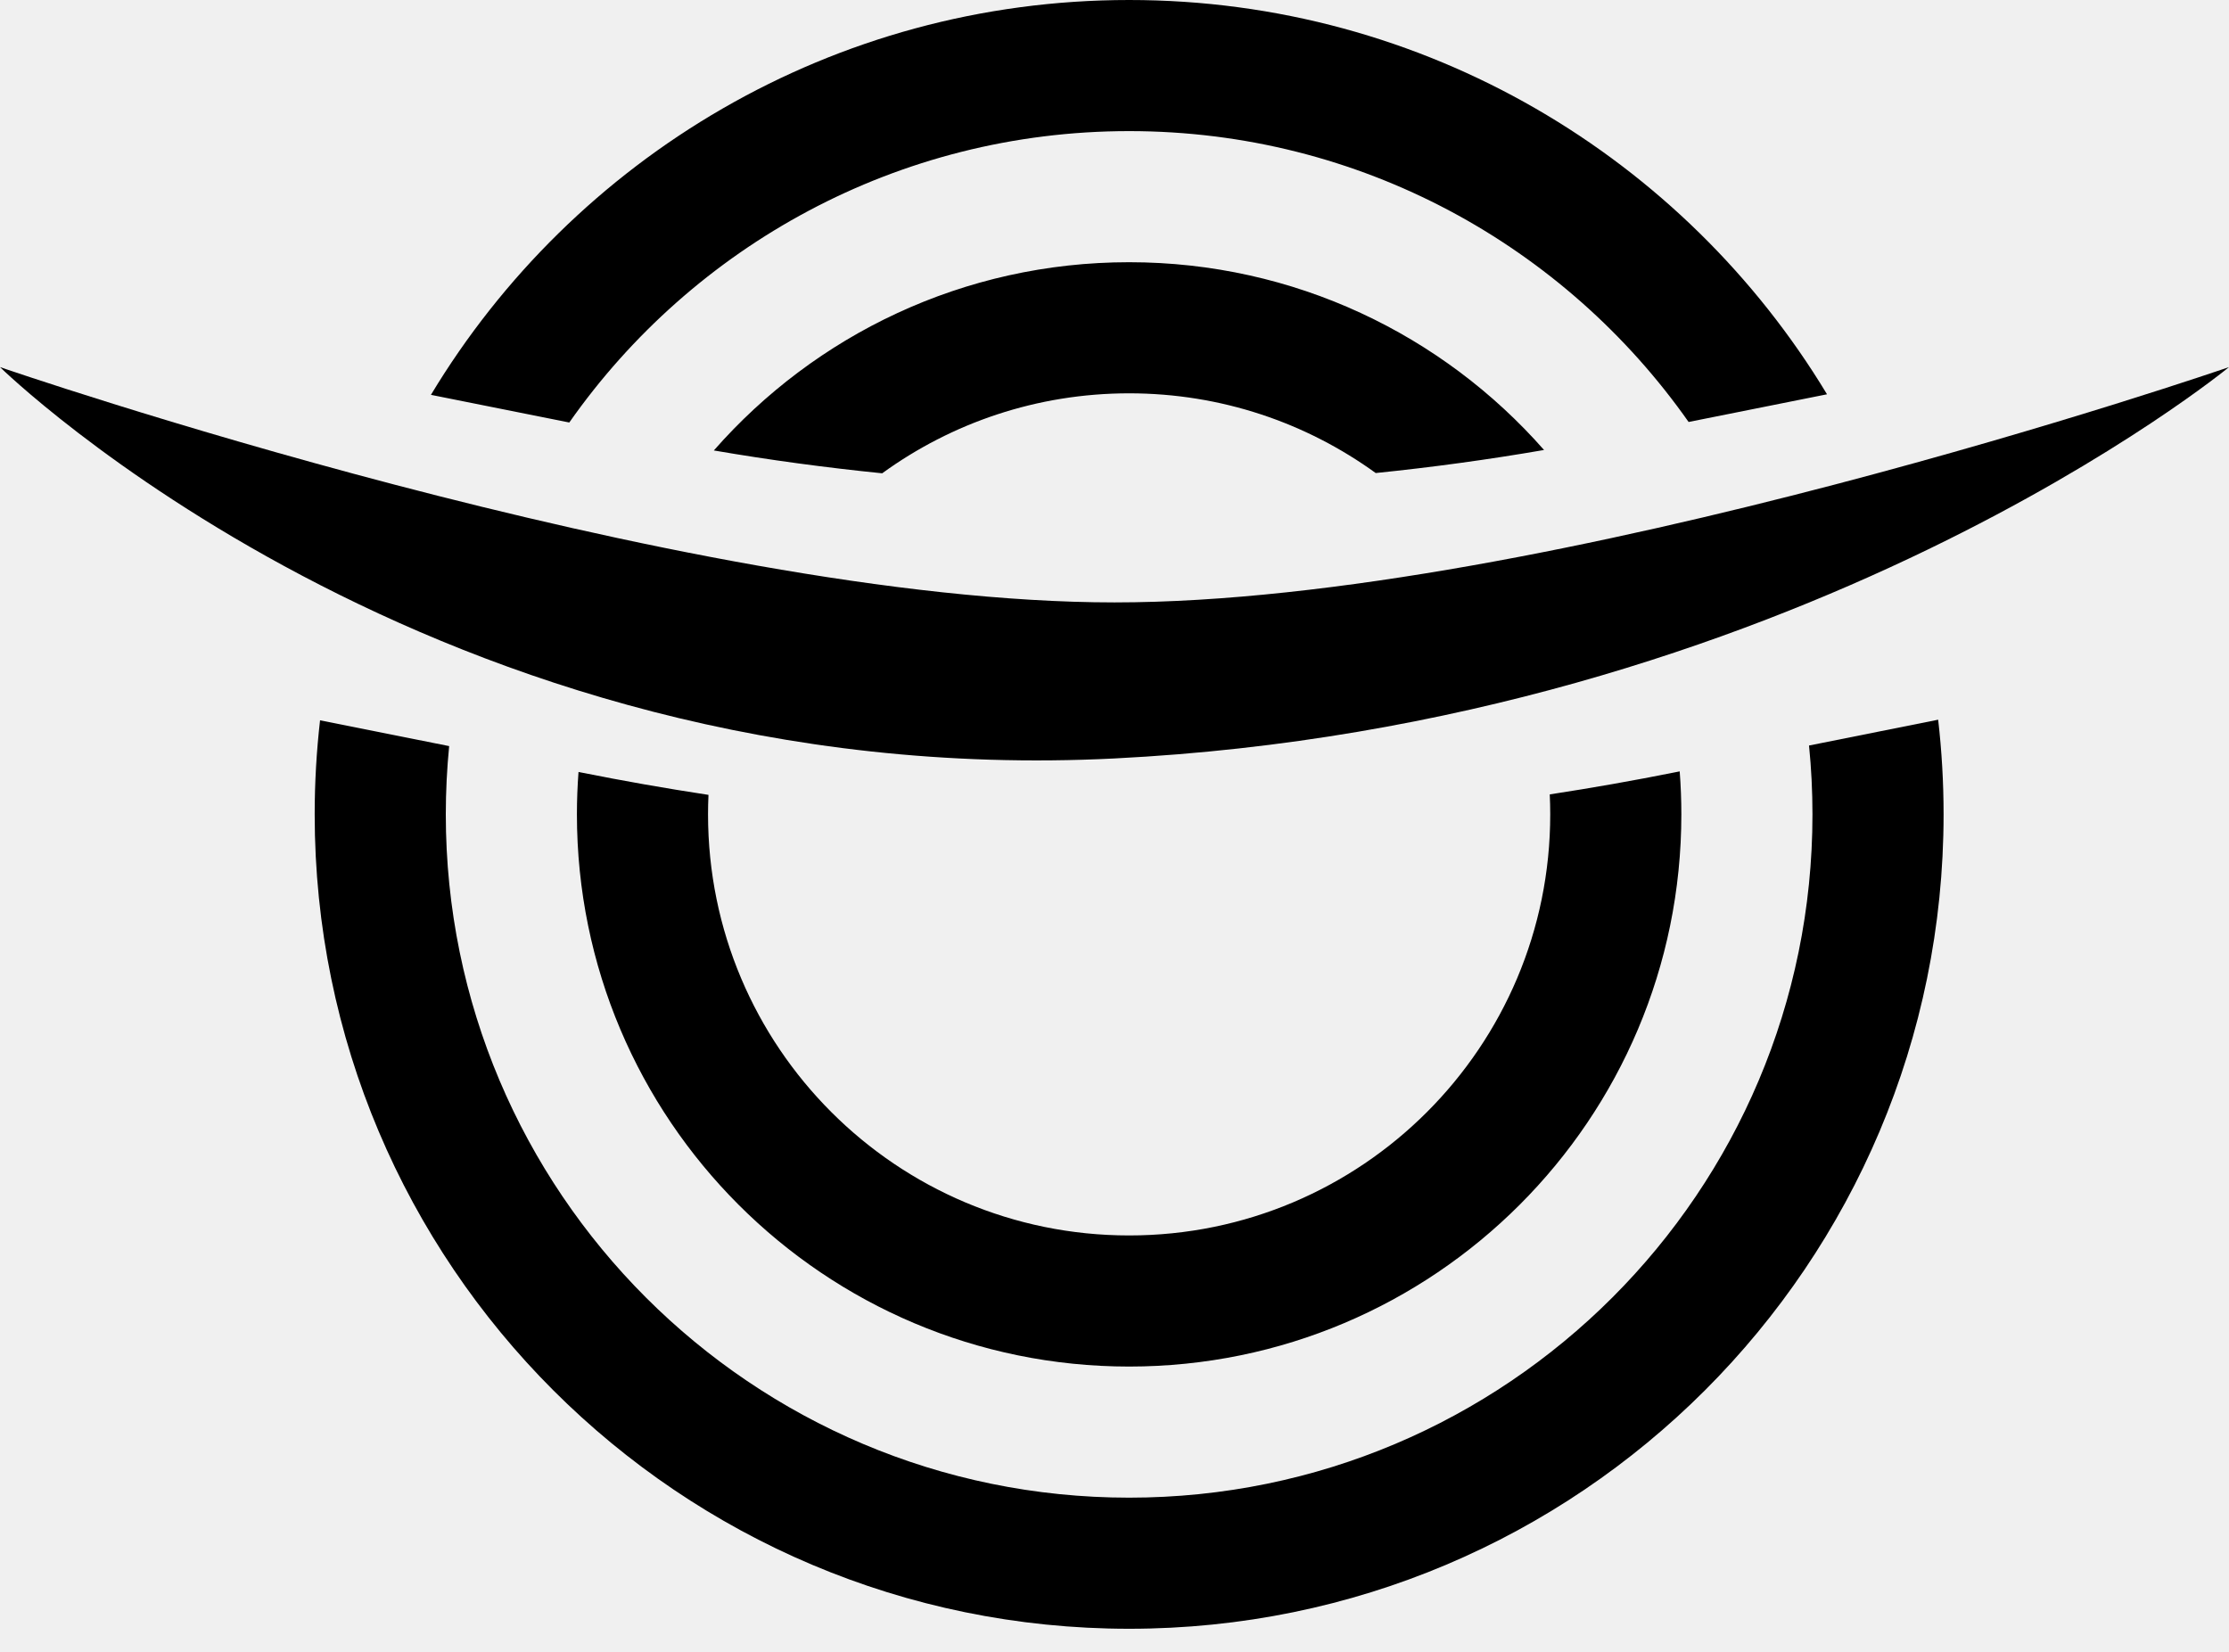
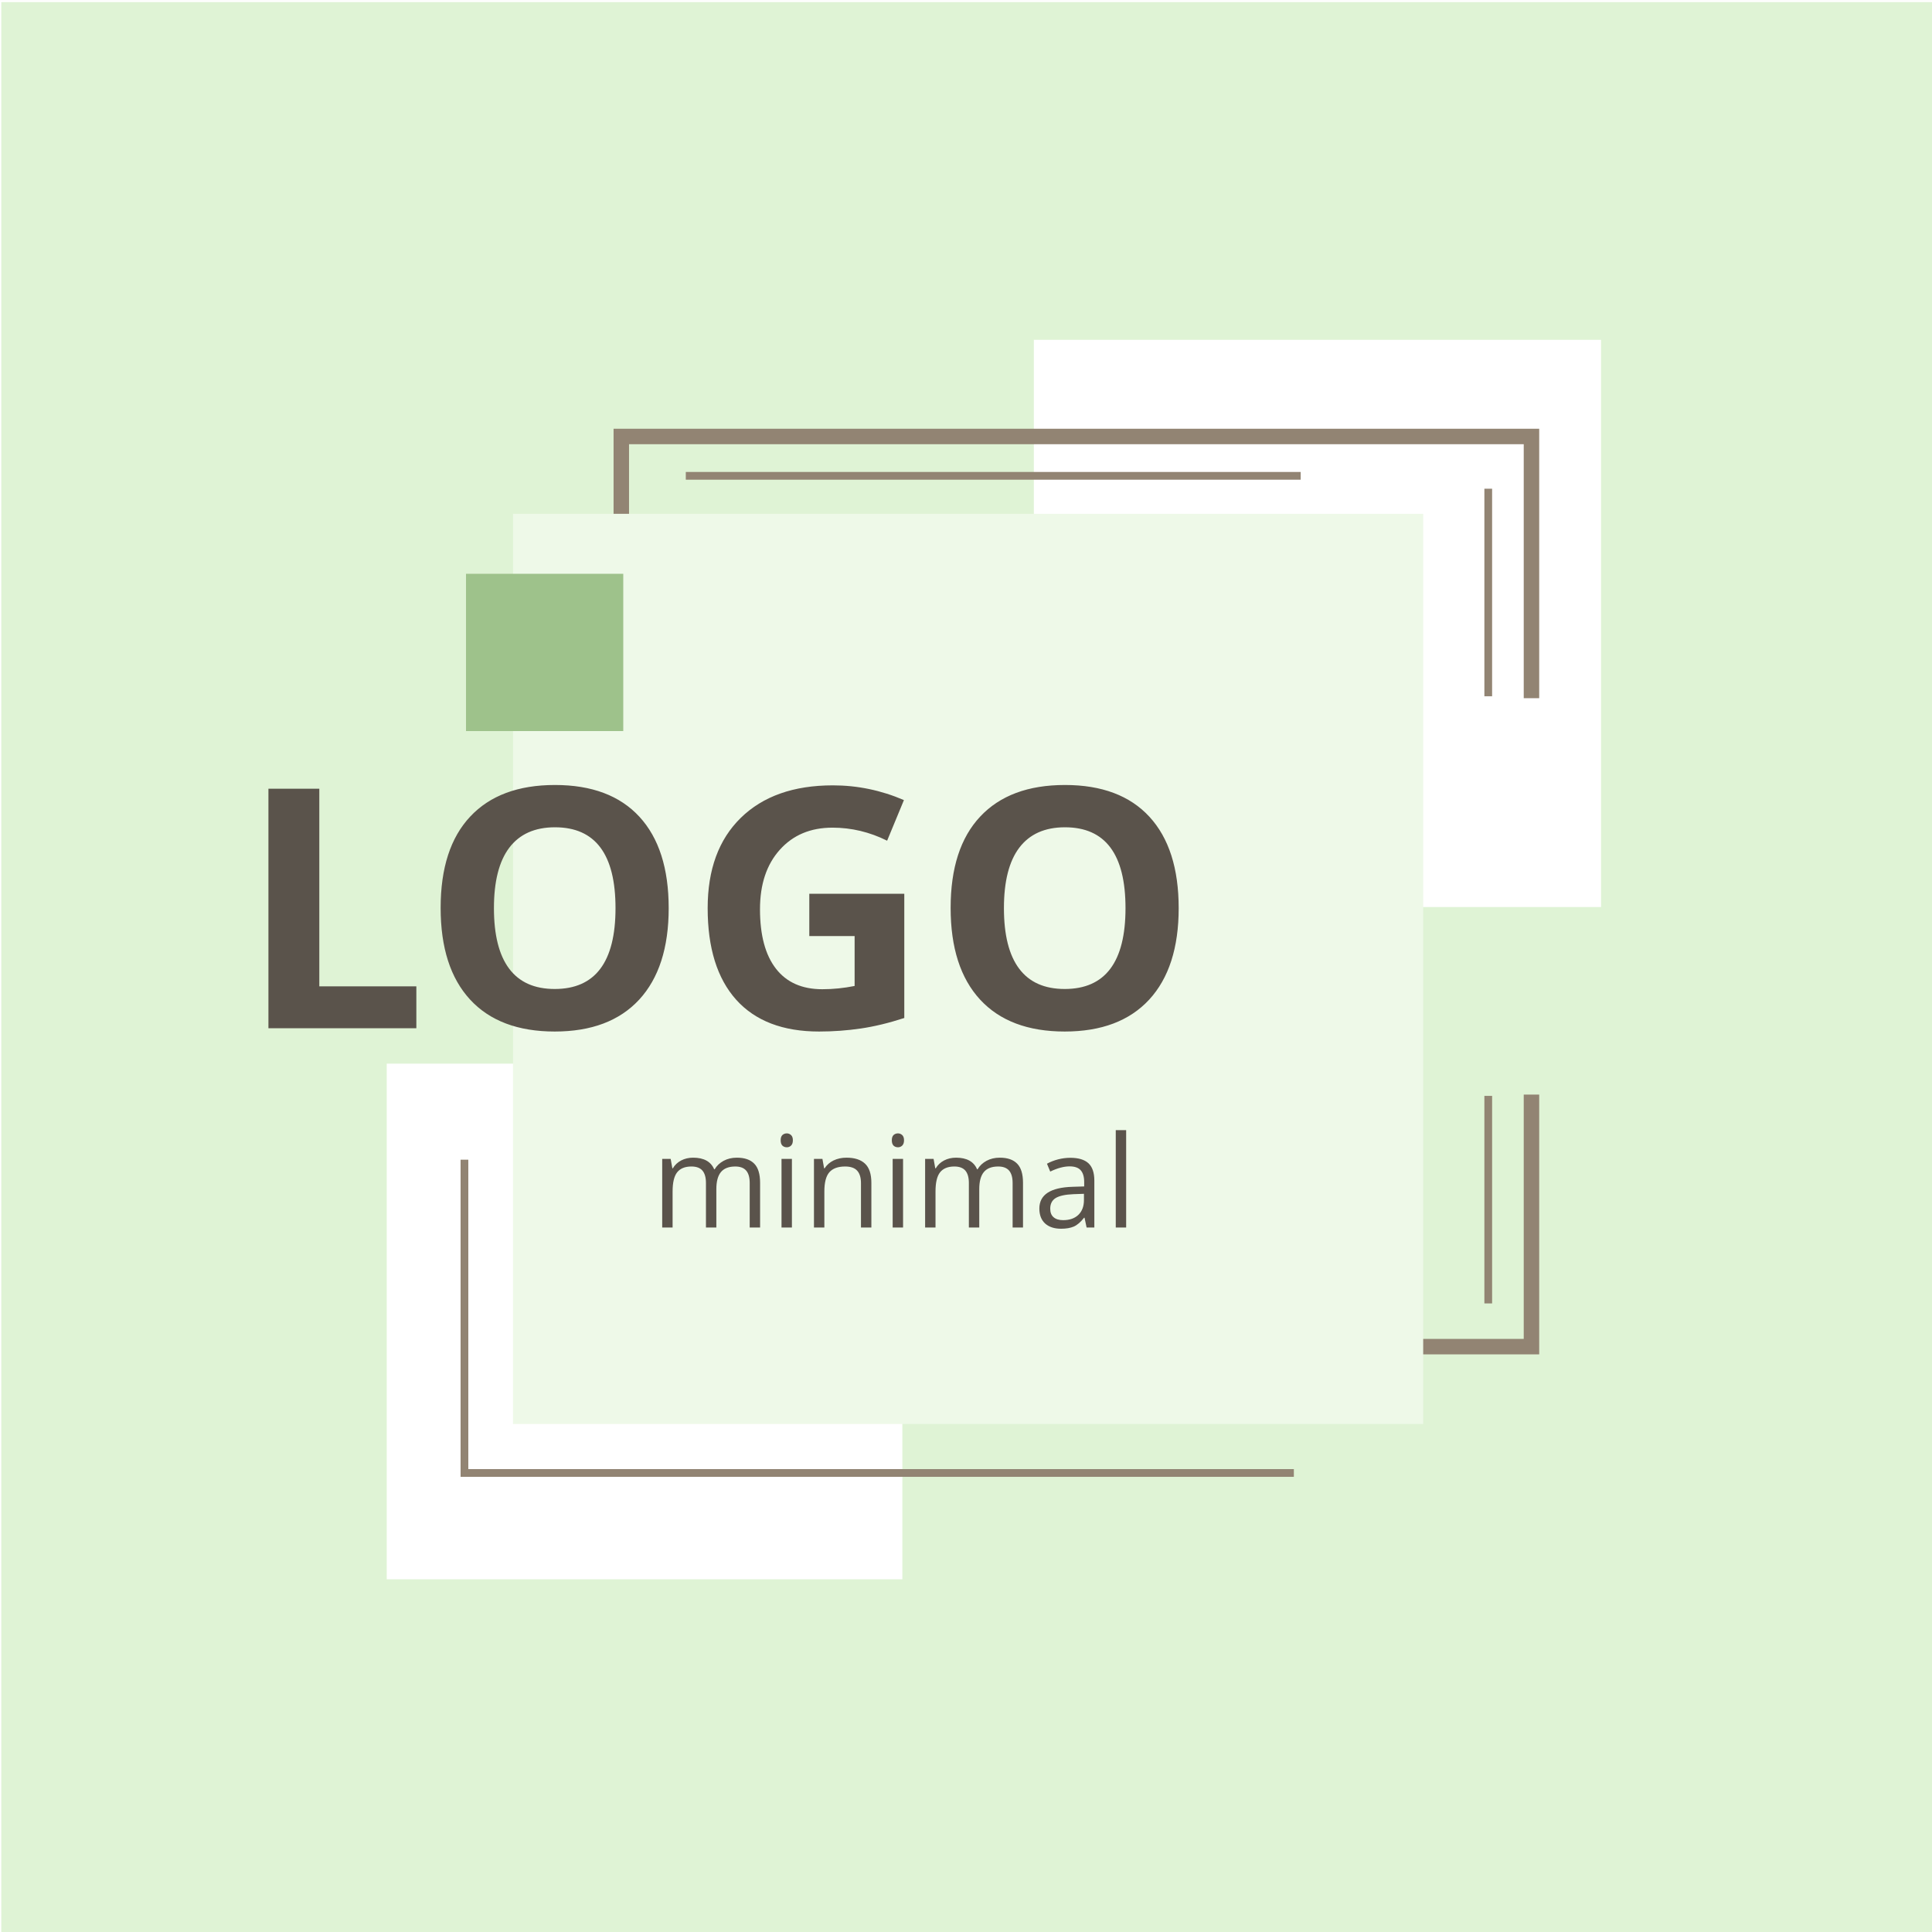
- <svg xmlns="http://www.w3.org/2000/svg" width="85" height="63" viewBox="0 0 85 63" fill="none">
-   <path fill-rule="evenodd" clip-rule="evenodd" d="M27.017 30.314C27.006 30.56 27 30.808 27 31.058C27 39.927 34.189 47.116 43.058 47.116C51.927 47.116 59.116 39.927 59.116 31.058C59.116 30.803 59.11 30.549 59.098 30.296C60.699 30.051 62.295 29.77 63.886 29.451L64.053 29.418C64.095 29.959 64.116 30.506 64.116 31.058C64.116 42.688 54.688 52.116 43.058 52.116C31.428 52.116 22 42.688 22 31.058C22 30.514 22.021 29.975 22.061 29.441L22.114 29.451C23.743 29.777 25.378 30.065 27.017 30.314ZM52.461 18.04C49.818 16.127 46.57 15 43.058 15C39.54 15 36.286 16.131 33.641 18.05C31.494 17.834 29.353 17.544 27.221 17.179C31.081 12.778 36.745 10 43.058 10C49.363 10 55.021 12.771 58.88 17.161C56.749 17.529 54.608 17.821 52.461 18.04ZM68.985 28.432C69.072 29.295 69.116 30.172 69.116 31.058C69.116 45.45 57.45 57.116 43.058 57.116C28.667 57.116 17 45.45 17 31.058C17 30.179 17.044 29.311 17.128 28.454L12.205 27.47C12.07 28.647 12 29.844 12 31.058C12 48.211 25.905 62.116 43.058 62.116C60.211 62.116 74.116 48.211 74.116 31.058C74.116 29.837 74.046 28.632 73.909 27.447L68.985 28.432ZM69.671 15.037L64.393 16.093C59.678 9.384 51.88 5 43.058 5C34.227 5 26.422 9.393 21.709 16.113L16.433 15.058C21.867 6.035 31.758 0 43.058 0C54.35 0 64.234 6.026 69.671 15.037Z" fill="black" />
-   <mask id="path-2-inside-1" fill="white">
-     <path d="M42.5 28.925C16.546 30.231 0 14 0 14C0 14 26 22.974 42.5 22.974C59 22.974 85 14 85 14C85 14 68.454 27.619 42.5 28.925Z" />
-   </mask>
-   <path d="M0 14L5.873 -3.015L-12.605 26.849L0 14ZM42.5 28.925L41.595 10.948L42.5 28.925ZM85 14L96.439 27.898L79.127 -3.015L85 14ZM0 14C-12.605 26.849 -12.6 26.855 -12.595 26.86C-12.593 26.862 -12.587 26.867 -12.584 26.871C-12.576 26.878 -12.569 26.885 -12.56 26.893C-12.544 26.909 -12.527 26.925 -12.509 26.943C-12.473 26.978 -12.432 27.017 -12.387 27.061C-12.297 27.147 -12.189 27.248 -12.064 27.365C-11.814 27.597 -11.495 27.887 -11.107 28.227C-10.333 28.906 -9.282 29.787 -7.966 30.797C-5.346 32.807 -1.615 35.375 3.117 37.872C12.559 42.854 26.401 47.758 43.405 46.903L41.595 10.948C32.645 11.398 25.237 8.839 19.917 6.033C17.268 4.635 15.241 3.227 13.948 2.235C13.307 1.743 12.863 1.366 12.631 1.162C12.515 1.061 12.454 1.004 12.448 0.999C12.446 0.997 12.458 1.008 12.484 1.033C12.497 1.045 12.513 1.061 12.533 1.081C12.544 1.09 12.555 1.101 12.566 1.113C12.572 1.119 12.579 1.125 12.585 1.131C12.588 1.134 12.593 1.139 12.595 1.141C12.6 1.145 12.605 1.15 0 14ZM43.405 46.903C59.328 46.101 72.316 41.53 81.317 37.178C85.834 34.995 89.418 32.833 91.955 31.151C93.227 30.308 94.245 29.579 94.995 29.02C95.37 28.741 95.679 28.503 95.92 28.314C96.041 28.219 96.144 28.137 96.231 28.067C96.274 28.032 96.313 28 96.348 27.972C96.365 27.958 96.382 27.945 96.397 27.932C96.404 27.926 96.412 27.92 96.419 27.914C96.422 27.911 96.428 27.907 96.429 27.906C96.434 27.902 96.439 27.898 85 14C73.561 0.102 73.566 0.099 73.57 0.095C73.572 0.093 73.576 0.089 73.579 0.087C73.586 0.082 73.591 0.077 73.597 0.073C73.608 0.063 73.618 0.055 73.628 0.047C73.647 0.032 73.661 0.02 73.673 0.011C73.695 -0.007 73.703 -0.013 73.696 -0.007C73.682 0.004 73.61 0.06 73.482 0.155C73.226 0.346 72.748 0.692 72.063 1.146C70.687 2.058 68.513 3.383 65.648 4.767C59.889 7.552 51.627 10.443 41.595 10.948L43.405 46.903ZM85 14C79.127 -3.015 79.129 -3.016 79.13 -3.016C79.131 -3.016 79.132 -3.017 79.133 -3.017C79.134 -3.017 79.135 -3.018 79.136 -3.018C79.137 -3.018 79.137 -3.018 79.135 -3.018C79.131 -3.016 79.121 -3.013 79.106 -3.008C79.074 -2.997 79.019 -2.978 78.94 -2.952C78.784 -2.899 78.537 -2.816 78.207 -2.707C77.547 -2.489 76.561 -2.169 75.317 -1.78C72.818 -1 69.327 0.039 65.375 1.075C57.005 3.268 48.283 4.974 42.5 4.974V40.974C53.217 40.974 65.745 38.193 74.5 35.899C79.111 34.691 83.151 33.487 86.043 32.585C87.494 32.132 88.668 31.751 89.494 31.478C89.908 31.341 90.235 31.232 90.468 31.153C90.584 31.114 90.677 31.082 90.744 31.059C90.778 31.047 90.806 31.038 90.828 31.031C90.838 31.027 90.847 31.024 90.855 31.021C90.859 31.02 90.862 31.019 90.865 31.018C90.867 31.017 90.868 31.017 90.869 31.016C90.871 31.016 90.873 31.015 85 14ZM42.5 4.974C36.717 4.974 27.995 3.268 19.625 1.075C15.673 0.039 12.182 -1 9.684 -1.78C8.439 -2.169 7.453 -2.489 6.793 -2.707C6.463 -2.816 6.216 -2.899 6.06 -2.952C5.981 -2.978 5.926 -2.997 5.895 -3.008C5.879 -3.013 5.869 -3.016 5.865 -3.018C5.863 -3.018 5.863 -3.018 5.864 -3.018C5.865 -3.018 5.866 -3.017 5.867 -3.017C5.868 -3.017 5.869 -3.016 5.87 -3.016C5.871 -3.016 5.873 -3.015 0 14C-5.873 31.015 -5.871 31.016 -5.869 31.016C-5.868 31.017 -5.866 31.017 -5.865 31.018C-5.862 31.019 -5.859 31.02 -5.855 31.021C-5.847 31.024 -5.838 31.027 -5.827 31.031C-5.806 31.038 -5.778 31.047 -5.744 31.059C-5.676 31.082 -5.584 31.114 -5.468 31.153C-5.235 31.232 -4.908 31.341 -4.494 31.478C-3.668 31.751 -2.494 32.132 -1.043 32.585C1.849 33.487 5.889 34.691 10.5 35.899C19.255 38.193 31.783 40.974 42.5 40.974V4.974Z" fill="black" mask="url(#path-2-inside-1)" />
+ <svg xmlns="http://www.w3.org/2000/svg" version="1.1" id="svg2" width="666.893" height="667" viewBox="0 0 333 333">
+   <defs id="defs6" />
+   <g id="g8" transform="matrix(1.333333,0,0,-1.333333,0,667)">
+     <g id="g10" transform="scale(0.1)">
+       <path d="m 0,2.5 h 5000 v 5000 H 0 Z" style="fill:#ffffff;fill-opacity:1;fill-rule:nonzero;stroke:none" id="path12" />
+       <path d="M 2501.67,2500 H 1.668 V 5000 H 2501.67 V 2500" style="fill:#dff3d5;fill-opacity:1;fill-rule:nonzero;stroke:none" id="path14" />
+       <path d="m 5001.67,2500 h -2500 v 2500 h 2500 V 2500" style="fill:#fde4ee;fill-opacity:1;fill-rule:nonzero;stroke:none" id="path16" />
+       <path d="M 2501.67,0 H 1.668 V 2500 H 2501.67 V 0" style="fill:#fef5d2;fill-opacity:1;fill-rule:nonzero;stroke:none" id="path18" />
+       <path d="m 2501.67,0 h 2500 v 2500 h -2500 z" style="fill:#d9f2e6;fill-opacity:1;fill-rule:nonzero;stroke:none" id="path20" />
+       <path d="M 1336.67,4563.34 H 2070 V 3830 h -733.33 v 733.34" style="fill:#ffffff;fill-opacity:1;fill-rule:nonzero;stroke:none" id="path22" />
+       <path d="M 500.004,3627.5 H 1166.67 V 2960.83 H 500.004 v 666.67" style="fill:#ffffff;fill-opacity:1;fill-rule:nonzero;stroke:none" id="path24" />
+       <path d="m 1990.05,4100 v 348.38 H 793.289 V 3251.62 H 1990.05 v 335.88 h -20 V 3271.62 H 813.289 V 4428.38 H 1970.05 V 4100 h 20" style="fill:#928473;fill-opacity:1;fill-rule:nonzero;stroke:none" id="path26" />
+       <path d="M 595.496,3503.33 V 3093.29 H 1672.84 v 10 H 605.496 v 400.04 h -10" style="fill:#928473;fill-opacity:1;fill-rule:nonzero;stroke:none" id="path28" />
+       <path d="M 1840.05,4338.38 H 663.289 V 3161.62 H 1840.05 v 1176.76" style="fill:#eef9e8;fill-opacity:1;fill-rule:nonzero;stroke:none" id="path30" />
+       <path d="M 805.832,4260.84 H 602.504 V 4057.5 h 203.328 v 203.34" style="fill:#9ec28b;fill-opacity:1;fill-rule:nonzero;stroke:none" id="path32" />
+       <g id="g34" transform="scale(10)">
+         <text xml:space="preserve" transform="matrix(1,0,0,-1,30.8148,367.325)" style="font-variant:normal;font-weight:bold;font-size:43.381px;font-family:OpenSans;-inkscape-font-specification:OpenSans-Bold;writing-mode:lr-tb;fill:#5a534b;fill-opacity:1;fill-rule:nonzero;stroke:none" id="text38">
+           <tspan x="0 46.198 102.416 155.519" y="0" id="tspan36">LOGO</tspan>
+         </text>
+         <text xml:space="preserve" transform="matrix(1,0,0,-1,84.1953,341.5621)" style="font-variant:normal;font-weight:normal;font-size:16.584px;font-family:OpenSans;-inkscape-font-specification:OpenSans;writing-mode:lr-tb;fill:#5a534b;fill-opacity:1;fill-rule:nonzero;stroke:none" id="text42">
+           <tspan x="0 18.743 26.254 39.75 47.261 66.004 78.544" y="0" id="tspan40">minimal</tspan>
+         </text>
+       </g>
+       <path d="m 886.668,4382.5 h 795.004 v 10 H 886.668 Z" style="fill:#928473;fill-opacity:1;fill-rule:nonzero;stroke:none" id="path44" />
+       <path d="m 1919.17,3317.5 h 10 v 268.332 h -10 z" style="fill:#928473;fill-opacity:1;fill-rule:nonzero;stroke:none" id="path46" />
+       <path d="m 1919.17,4102.5 h 10 v 268.336 h -10 z" style="fill:#928473;fill-opacity:1;fill-rule:nonzero;stroke:none" id="path48" />
+       <path d="m 2025.72,875 -5,8.66 L 1376.2,511.551 736.68,880.77 v 738.46 l 639.52,369.22 639.52,-369.22 V 875 h 10 l -5,8.66 5,-8.66 h 10 v 755.77 L 1376.2,2011.55 716.68,1630.77 V 869.23 L 1376.2,488.449 2035.72,869.23 V 875 h -10" style="fill:#928473;fill-opacity:1;fill-rule:nonzero;stroke:none" id="path50" />
+       <path d="M 758.824,1190 V 630 L 1243.8,350 1728.78,630 v 560 L 1243.8,1470 758.824,1190" style="fill:#f3d59e;fill-opacity:1;fill-rule:nonzero;stroke:none" id="path52" />
+       <path d="M 597.613,1625 V 875 l 649.527,-375 649.51,375 v 750 l -649.51,375 -649.527,-375" style="fill:#ffffff;fill-opacity:1;fill-rule:nonzero;stroke:none" id="path54" />
+       <g id="g56" transform="scale(10)">
+         <text xml:space="preserve" transform="matrix(1,0,0,-1,85.4758,134.992)" style="font-variant:normal;font-weight:bold;font-size:43.381px;font-family:OpenSans;-inkscape-font-specification:OpenSans-Bold;writing-mode:lr-tb;fill:#5a534b;fill-opacity:1;fill-rule:nonzero;stroke:none" id="text62">
+           <tspan x="0 46.198" y="0" id="tspan58">LO</tspan>
+           <tspan x="-3.453 49.651" y="52.057" id="tspan60">GO</tspan>
+         </text>
+         <text xml:space="preserve" transform="matrix(0.866146,-0.499792,-0.499792,-0.866146,137.527,206.452)" style="font-variant:normal;font-weight:normal;font-size:16.584px;font-family:OpenSans;-inkscape-font-specification:OpenSans;writing-mode:lr-tb;fill:#5a534b;fill-opacity:1;fill-rule:nonzero;stroke:none" id="text68">
+           <tspan x="0 18.743 26.254 39.749 47.26 66.004" y="0" id="tspan64">minima</tspan>
+           <tspan x="78.543" y="-0.001" id="tspan66">l</tspan>
+         </text>
+       </g>
+       <path d="M 450.992,1317.5 V 1189.17 L 562.137,1125 673.273,1189.17 V 1317.5 L 562.137,1381.67 450.992,1317.5" style="fill:#f8b273;fill-opacity:1;fill-rule:nonzero;stroke:none" id="path70" />
+       <path d="m 554.168,730 h 10 v 365 h -10 z" style="fill:#928473;fill-opacity:1;fill-rule:nonzero;stroke:none" id="path72" />
+       <path d="m 1960.83,1233.33 h 10 v 365 h -10 z" style="fill:#928473;fill-opacity:1;fill-rule:nonzero;stroke:none" id="path74" />
+       <path d="m 4362.14,858.391 c -220.82,0 -399.83,175.329 -399.83,391.609 0,216.28 179.01,391.61 399.83,391.61 220.82,0 399.82,-175.33 399.82,-391.61 0,-216.28 -179,-391.609 -399.82,-391.609" style="fill:#b9e7d3;fill-opacity:1;fill-rule:nonzero;stroke:none" id="path76" />
+       <path d="m 3171.2,858.391 c -220.82,0 -399.83,175.329 -399.83,391.609 0,216.28 179.01,391.61 399.83,391.61 220.82,0 399.82,-175.33 399.82,-391.61 0,-216.28 -179,-391.609 -399.82,-391.609" style="fill:#b9e7d3;fill-opacity:1;fill-rule:nonzero;stroke:none" id="path78" />
+       <path d="M 4530.43,1079.24 C 4453.37,792.059 4186.33,579.98 3868.59,580 c -189.04,0 -360.08,75.031 -483.91,196.309 -123.82,121.3 -200.33,288.701 -200.34,473.691 0.01,184.99 76.52,352.39 200.34,473.69 123.83,121.28 294.87,196.31 483.91,196.31 283.54,0.01 526.7,-168.85 630.52,-409.28 l 18.36,7.93 c -106.96,247.7 -357.27,421.34 -648.88,421.35 -194.38,0 -370.47,-77.19 -497.91,-202.02 -127.44,-124.81 -206.34,-297.41 -206.34,-487.98 0,-190.57 78.9,-363.168 206.34,-487.98 C 3498.12,637.191 3674.21,560 3868.59,560 c 326.79,0.02 601.71,218.059 681.15,514.06 l -19.31,5.18" style="fill:#928473;fill-opacity:1;fill-rule:nonzero;stroke:none" id="path80" />
+       <path d="m 4444.83,1250 c 0,-375.559 -310.83,-680 -694.26,-680 -383.42,0 -694.25,304.441 -694.25,680 0,375.56 310.83,680 694.25,680 383.43,0 694.26,-304.44 694.26,-680" style="fill:#ffffff;fill-opacity:1;fill-rule:nonzero;stroke:none" id="path82" />
+       <path d="m 3556.82,1823.33 c 0,-69.95 -57.9,-126.66 -129.32,-126.66 -71.42,0 -129.32,56.71 -129.32,126.66 0,69.96 57.9,126.67 129.32,126.67 71.42,0 129.32,-56.71 129.32,-126.67" style="fill:#74cfaa;fill-opacity:1;fill-rule:nonzero;stroke:none" id="path84" />
+       <g id="g86" transform="scale(10)">
+         <text xml:space="preserve" transform="matrix(1,0,0,-1,283.815,114.325)" style="font-variant:normal;font-weight:bold;font-size:43.381px;font-family:OpenSans;-inkscape-font-specification:OpenSans-Bold;writing-mode:lr-tb;fill:#5a534b;fill-opacity:1;fill-rule:nonzero;stroke:none" id="text90">
+           <tspan x="0 46.198 102.416 155.519" y="0" id="tspan88">LOGO</tspan>
+         </text>
+         <text xml:space="preserve" transform="matrix(1,0,0,-1,337.1951,88.5621)" style="font-variant:normal;font-weight:normal;font-size:16.584px;font-family:OpenSans;-inkscape-font-specification:OpenSans;writing-mode:lr-tb;fill:#5a534b;fill-opacity:1;fill-rule:nonzero;stroke:none" id="text94">
+           <tspan x="0 18.743 26.254 39.75 47.261 66.004 78.544" y="0" id="tspan92">minimal</tspan>
+         </text>
+       </g>
+       <path d="m 3099.17,812.5 h 620 v 10 h -620 z" style="fill:#928473;fill-opacity:1;fill-rule:nonzero;stroke:none" id="path96" />
+       <path d="m 4044.15,4516.66 -438.69,-759.82 h 877.37 z" style="fill:#ffffff;fill-opacity:1;fill-rule:nonzero;stroke:none" id="path98" />
+       <path d="m 3218.64,4118.98 -438.68,-759.83 h 877.37 z" style="fill:#fbcfe4;fill-opacity:1;fill-rule:nonzero;stroke:none" id="path100" />
+       <path d="m 3890.49,4497.54 -8.66,5 -626.47,-1085.08 h 1270.27 l -635.14,1100.08 -8.66,-15 8.66,-5 -8.66,-5 609.16,-1055.08 H 3290 l 609.15,1055.08 -8.66,5 -8.66,-5 8.66,5" style="fill:#928473;fill-opacity:1;fill-rule:nonzero;stroke:none" id="path102" />
+       <path d="m 3016.57,2992.9 h 1459.47 v 10 H 3016.57 Z" style="fill:#928473;fill-opacity:1;fill-rule:nonzero;stroke:none" id="path104" />
+       <path d="M 3736.84,4493.91 2957.8,3144.57 h 1558.09 z" style="fill:#ffffff;fill-opacity:1;fill-rule:nonzero;stroke:none" id="path106" />
+       <g id="g108" transform="scale(10)">
+         <text xml:space="preserve" transform="matrix(1,0,0,-1,330.695,283.562)" style="font-variant:normal;font-weight:normal;font-size:16.584px;font-family:OpenSans;-inkscape-font-specification:OpenSans;writing-mode:lr-tb;fill:#5a534b;fill-opacity:1;fill-rule:nonzero;stroke:none" id="text112">
+           <tspan x="0 18.743 26.254 39.75 47.261 66.004 78.544" y="0" id="tspan110">minimal</tspan>
+         </text>
+         <text xml:space="preserve" transform="matrix(1,0,0,-1,333.4762,378.9921)" style="font-variant:normal;font-weight:bold;font-size:43.381px;font-family:OpenSans;-inkscape-font-specification:OpenSans-Bold;writing-mode:lr-tb;fill:#5a534b;fill-opacity:1;fill-rule:nonzero;stroke:none" id="text118">
+           <tspan x="0 46.198" y="0" id="tspan114">LO</tspan>
+           <tspan x="-3.453 49.65" y="52.057" id="tspan116">GO</tspan>
+         </text>
+       </g>
+       <path d="m 3583.94,4429.45 -132.9,-230.19 h 265.8 z" style="fill:#f689ca;fill-opacity:1;fill-rule:nonzero;stroke:none" id="path120" />
+       <path d="m 4235,3231.67 h 440 v 10 h -440 z" style="fill:#928473;fill-opacity:1;fill-rule:nonzero;stroke:none" id="path122" />
+       <path d="m 4015.22,4155.8 -132.14,228.89 -8.66,-5 132.14,-228.89" style="fill:#928473;fill-opacity:1;fill-rule:nonzero;stroke:none" id="path124" />
+     </g>
+   </g>
</svg>
